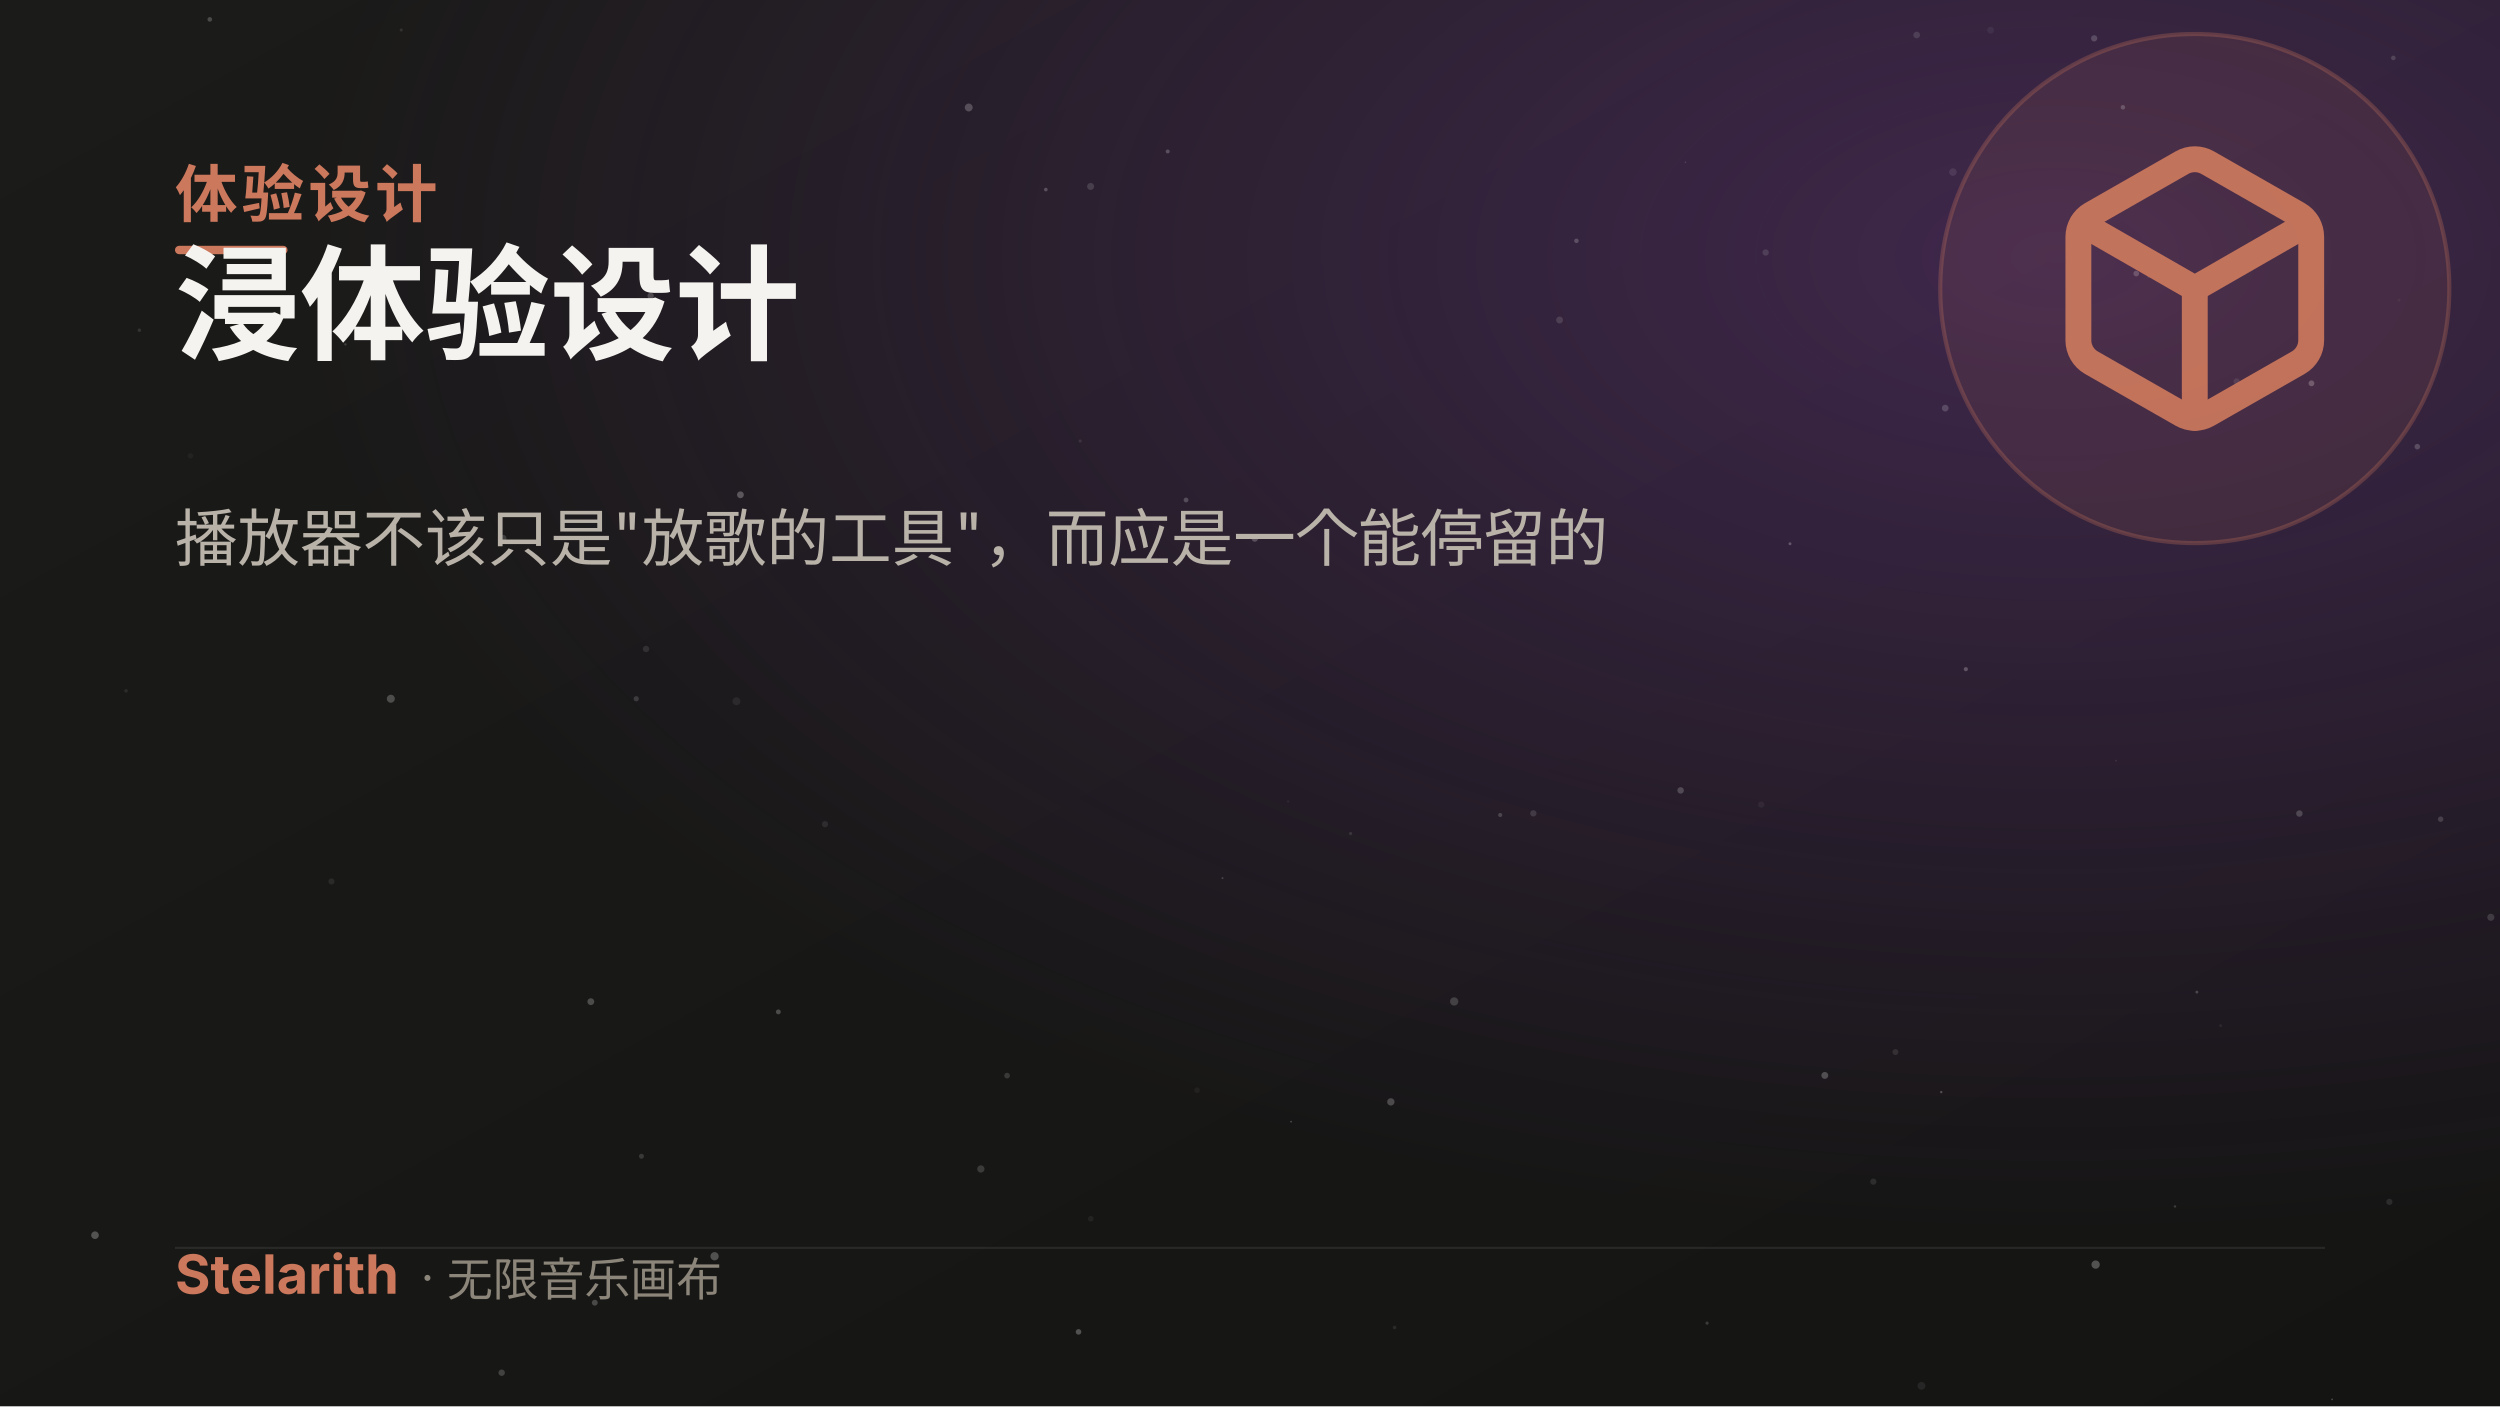
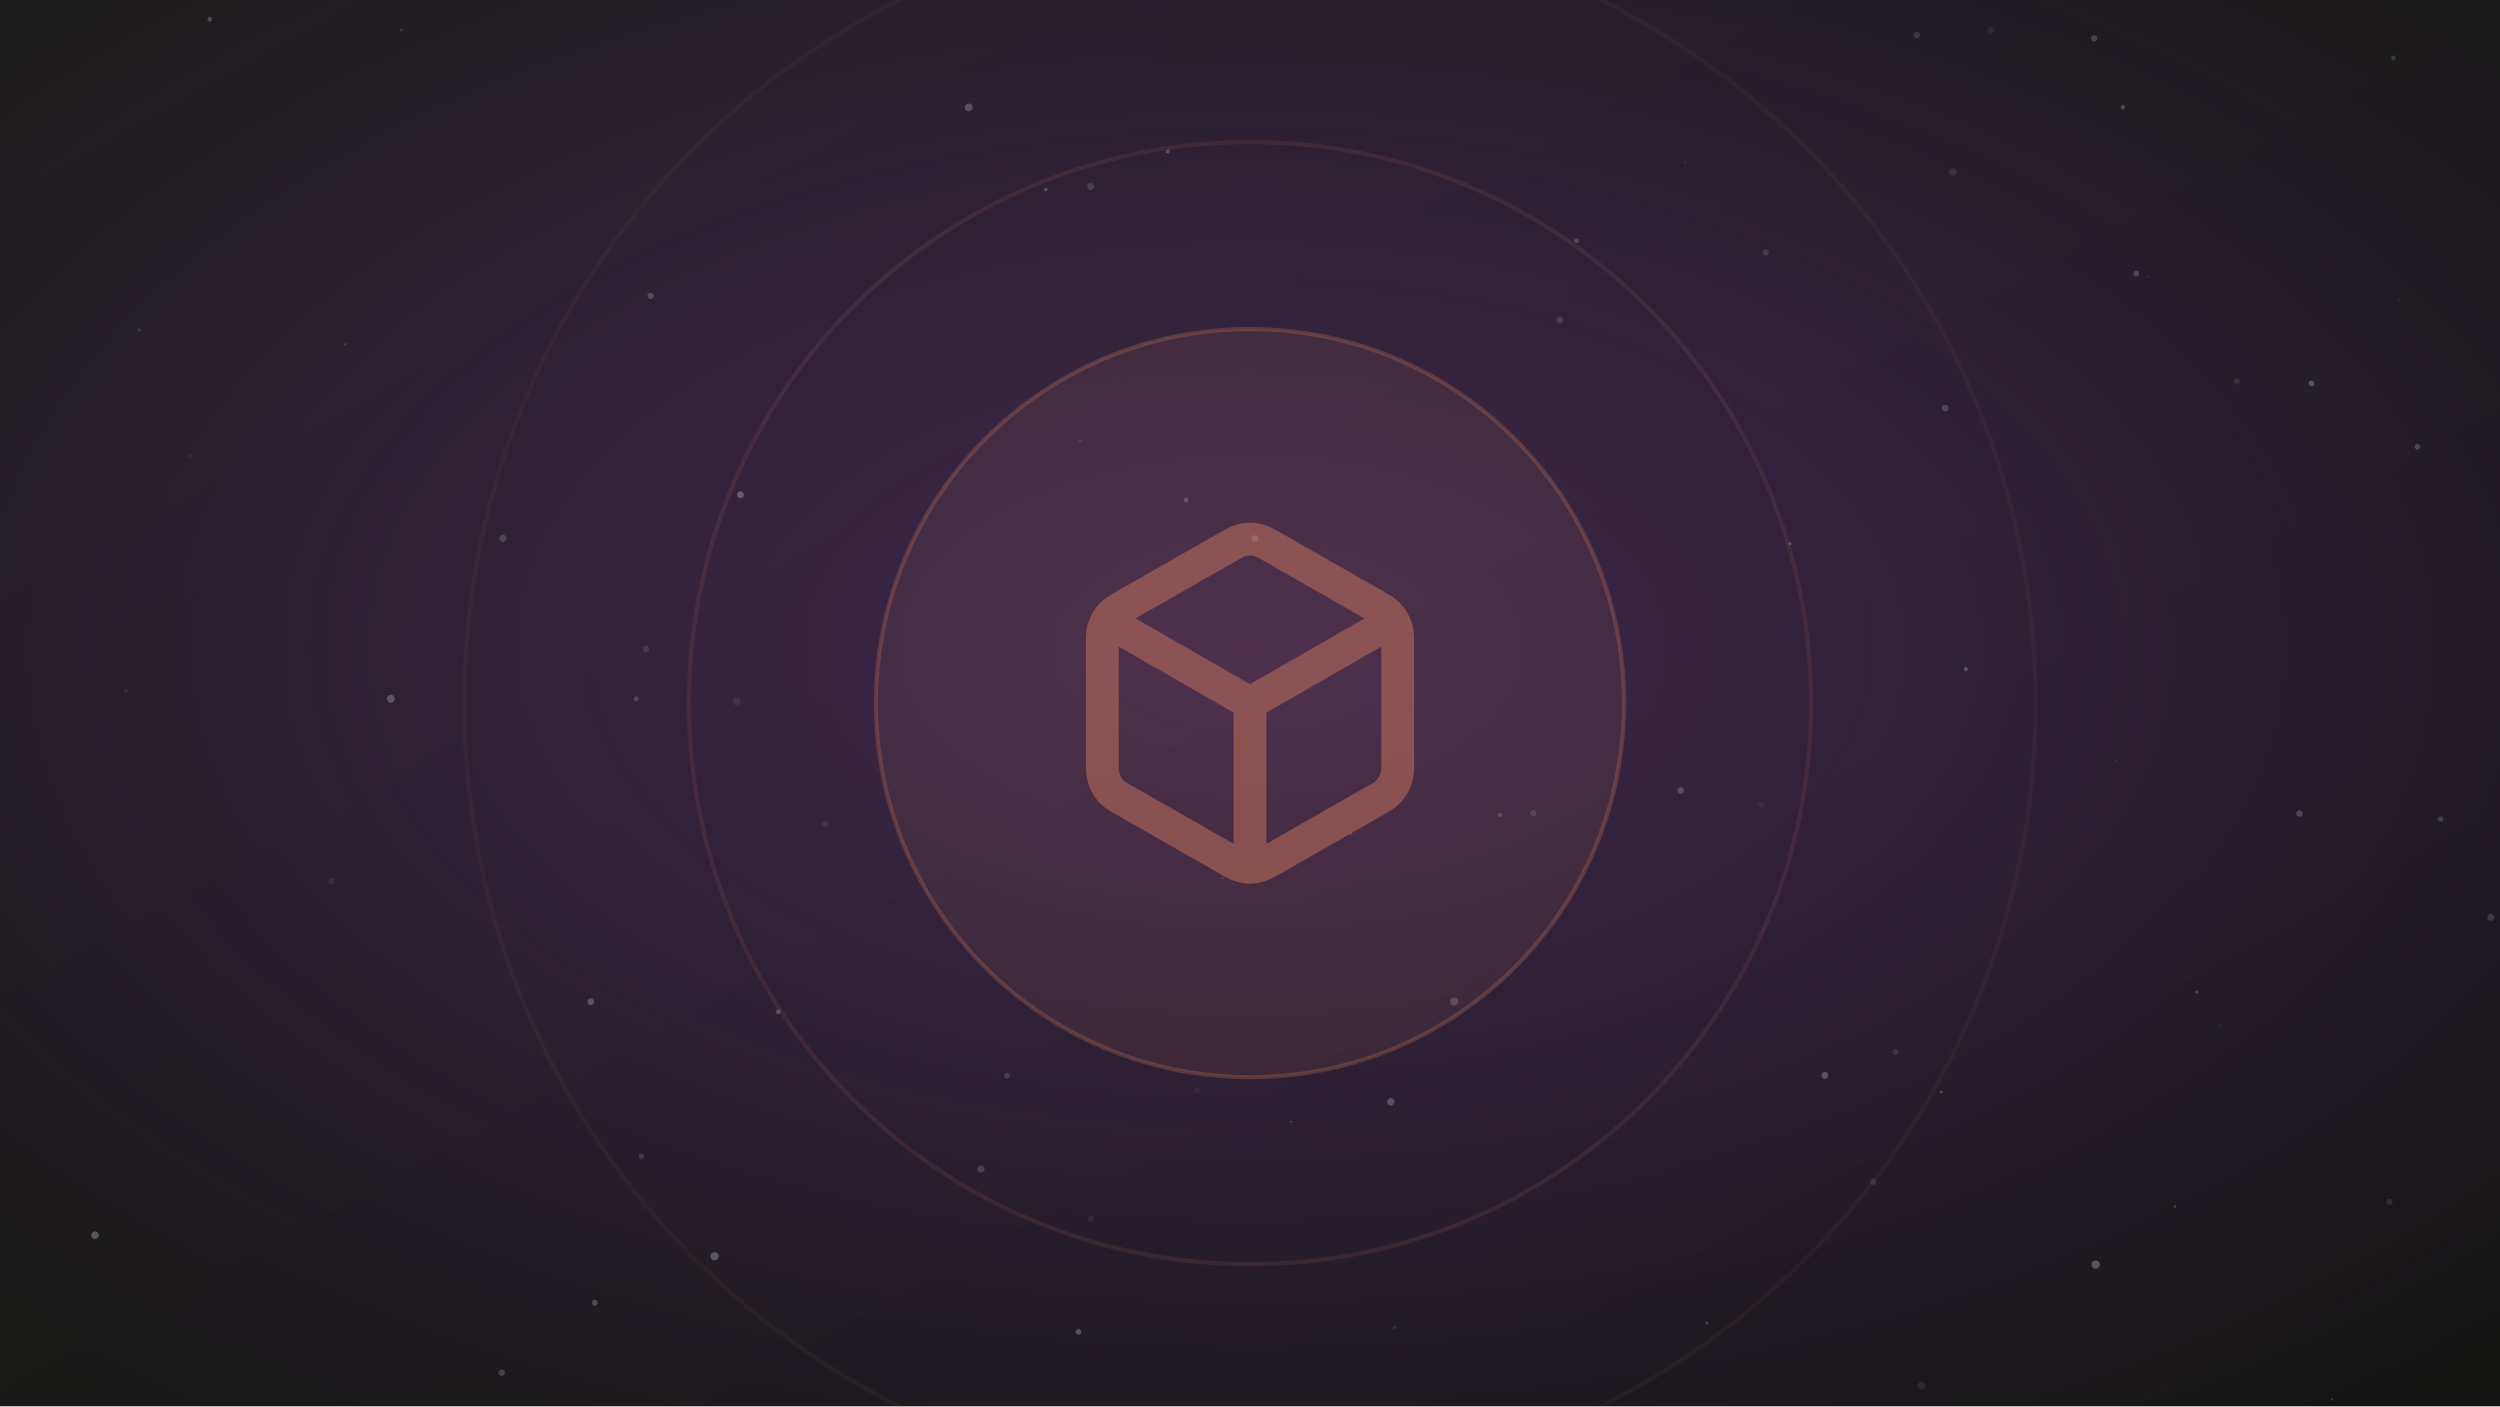
<svg xmlns="http://www.w3.org/2000/svg" width="1200" height="675" viewBox="0 0 1200 675" role="img" aria-label="体素世界与白噪音：本地播放器的沉浸体验设计">
  <defs>
    <linearGradient id="bg" x1="0" y1="0" x2="1" y2="1">
      <stop offset="0" stop-color="#1b1b19" />
      <stop offset="1" stop-color="#141413" />
    </linearGradient>
-     <radialGradient id="glow" cx="0.82" cy="0.18" r="0.7">
+     <radialGradient id="glow" cx="0.5" cy="0.46" r="0.7">
      <stop offset="0" stop-color="hsl(278 55% 55%)" stop-opacity="0.30" />
      <stop offset="1" stop-color="hsl(278 55% 55%)" stop-opacity="0" />
    </radialGradient>
  </defs>
  <rect width="1200" height="675" fill="url(#bg)" />
  <rect width="1200" height="675" fill="url(#glow)" />
  <circle cx="355.4" cy="237.5" r="1.64" fill="#ffffff" opacity="0.254" />
  <circle cx="1015.7" cy="365.1" r="0.43" fill="#ffffff" opacity="0.096" />
  <circle cx="1031.2" cy="132.9" r="0.45" fill="#ffffff" opacity="0.106" />
  <circle cx="586.8" cy="421.5" r="0.49" fill="#ffffff" opacity="0.173" />
  <circle cx="310.1" cy="311.5" r="1.53" fill="#ffffff" opacity="0.104" />
  <circle cx="1148.8" cy="27.8" r="1.10" fill="#ffffff" opacity="0.147" />
  <circle cx="648.3" cy="400.1" r="0.77" fill="#ffffff" opacity="0.110" />
  <circle cx="66.9" cy="158.5" r="0.84" fill="#ffffff" opacity="0.117" />
  <circle cx="307.9" cy="555.0" r="1.20" fill="#ffffff" opacity="0.145" />
  <circle cx="283.6" cy="480.8" r="1.65" fill="#ffffff" opacity="0.225" />
  <circle cx="1160.3" cy="214.4" r="1.33" fill="#ffffff" opacity="0.189" />
  <circle cx="819.4" cy="635.1" r="0.77" fill="#ffffff" opacity="0.163" />
  <circle cx="937.4" cy="82.6" r="1.81" fill="#ffffff" opacity="0.091" />
  <circle cx="373.6" cy="485.7" r="1.17" fill="#ffffff" opacity="0.230" />
  <circle cx="285.5" cy="625.3" r="1.41" fill="#ffffff" opacity="0.216" />
  <circle cx="931.8" cy="524.2" r="0.57" fill="#ffffff" opacity="0.244" />
  <circle cx="192.6" cy="14.4" r="0.73" fill="#ffffff" opacity="0.105" />
  <circle cx="240.8" cy="658.9" r="1.54" fill="#ffffff" opacity="0.186" />
  <circle cx="619.7" cy="538.4" r="0.42" fill="#ffffff" opacity="0.252" />
  <circle cx="483.4" cy="516.3" r="1.37" fill="#ffffff" opacity="0.147" />
  <circle cx="1073.6" cy="183.1" r="1.51" fill="#ffffff" opacity="0.090" />
  <circle cx="806.7" cy="379.4" r="1.56" fill="#ffffff" opacity="0.199" />
  <circle cx="159.1" cy="423.1" r="1.47" fill="#ffffff" opacity="0.082" />
  <circle cx="909.8" cy="505.0" r="1.43" fill="#ffffff" opacity="0.101" />
  <circle cx="465.0" cy="51.6" r="1.90" fill="#ffffff" opacity="0.216" />
  <circle cx="100.7" cy="9.3" r="1.11" fill="#ffffff" opacity="0.209" />
  <circle cx="756.7" cy="115.6" r="1.08" fill="#ffffff" opacity="0.201" />
  <circle cx="470.8" cy="561.1" r="1.75" fill="#ffffff" opacity="0.158" />
  <circle cx="353.5" cy="336.6" r="1.90" fill="#ffffff" opacity="0.070" />
  <circle cx="1195.6" cy="440.3" r="1.71" fill="#ffffff" opacity="0.146" />
  <circle cx="720.1" cy="391.2" r="0.99" fill="#ffffff" opacity="0.179" />
  <circle cx="312.3" cy="142.0" r="1.52" fill="#ffffff" opacity="0.199" />
  <circle cx="1025.4" cy="131.3" r="1.37" fill="#ffffff" opacity="0.201" />
  <circle cx="523.5" cy="89.5" r="1.69" fill="#ffffff" opacity="0.139" />
  <circle cx="517.7" cy="639.3" r="1.35" fill="#ffffff" opacity="0.256" />
  <circle cx="396.0" cy="395.6" r="1.50" fill="#ffffff" opacity="0.085" />
  <circle cx="698.0" cy="480.7" r="1.98" fill="#ffffff" opacity="0.173" />
  <circle cx="667.6" cy="528.9" r="1.77" fill="#ffffff" opacity="0.222" />
  <circle cx="1019.0" cy="51.5" r="1.09" fill="#ffffff" opacity="0.203" />
  <circle cx="859.2" cy="261.0" r="0.71" fill="#ffffff" opacity="0.240" />
  <circle cx="847.5" cy="121.2" r="1.52" fill="#ffffff" opacity="0.118" />
  <circle cx="518.5" cy="211.7" r="0.76" fill="#ffffff" opacity="0.091" />
  <circle cx="845.4" cy="386.2" r="1.51" fill="#ffffff" opacity="0.054" />
  <circle cx="933.7" cy="195.9" r="1.63" fill="#ffffff" opacity="0.175" />
  <circle cx="1119.4" cy="671.7" r="0.42" fill="#ffffff" opacity="0.253" />
  <circle cx="669.4" cy="637.2" r="0.85" fill="#ffffff" opacity="0.088" />
  <circle cx="955.5" cy="14.5" r="1.63" fill="#ffffff" opacity="0.058" />
  <circle cx="1171.5" cy="393.2" r="1.31" fill="#ffffff" opacity="0.158" />
  <circle cx="1005.2" cy="18.4" r="1.51" fill="#ffffff" opacity="0.178" />
  <circle cx="1146.9" cy="576.9" r="1.50" fill="#ffffff" opacity="0.098" />
  <circle cx="574.6" cy="523.3" r="1.36" fill="#ffffff" opacity="0.045" />
  <circle cx="569.3" cy="240.0" r="1.15" fill="#ffffff" opacity="0.205" />
  <circle cx="618.3" cy="384.7" r="0.54" fill="#ffffff" opacity="0.059" />
  <circle cx="920.0" cy="16.8" r="1.60" fill="#ffffff" opacity="0.119" />
  <circle cx="602.3" cy="258.5" r="1.55" fill="#ffffff" opacity="0.216" />
  <circle cx="305.4" cy="335.4" r="1.25" fill="#ffffff" opacity="0.150" />
  <circle cx="60.5" cy="331.6" r="0.85" fill="#ffffff" opacity="0.083" />
  <circle cx="943.6" cy="321.2" r="1.00" fill="#ffffff" opacity="0.236" />
  <circle cx="899.2" cy="567.2" r="1.50" fill="#ffffff" opacity="0.099" />
  <circle cx="1054.5" cy="476.2" r="0.70" fill="#ffffff" opacity="0.196" />
  <circle cx="1005.9" cy="607.0" r="1.99" fill="#ffffff" opacity="0.259" />
  <circle cx="343.0" cy="603.0" r="1.98" fill="#ffffff" opacity="0.251" />
  <circle cx="809.0" cy="77.9" r="0.42" fill="#ffffff" opacity="0.123" />
  <circle cx="875.9" cy="516.2" r="1.66" fill="#ffffff" opacity="0.236" />
  <circle cx="502.0" cy="91.0" r="0.88" fill="#ffffff" opacity="0.220" />
  <circle cx="1044.0" cy="579.1" r="0.58" fill="#ffffff" opacity="0.170" />
  <circle cx="523.6" cy="585.0" r="1.36" fill="#ffffff" opacity="0.056" />
  <circle cx="45.6" cy="592.9" r="1.83" fill="#ffffff" opacity="0.254" />
  <circle cx="1065.9" cy="492.3" r="0.71" fill="#ffffff" opacity="0.062" />
  <circle cx="560.5" cy="72.7" r="0.96" fill="#ffffff" opacity="0.211" />
  <circle cx="1109.5" cy="184.0" r="1.40" fill="#ffffff" opacity="0.242" />
  <circle cx="165.8" cy="165.3" r="0.58" fill="#ffffff" opacity="0.153" />
  <circle cx="187.6" cy="335.4" r="1.92" fill="#ffffff" opacity="0.230" />
  <circle cx="748.6" cy="153.6" r="1.66" fill="#ffffff" opacity="0.125" />
  <circle cx="241.4" cy="258.4" r="1.72" fill="#ffffff" opacity="0.161" />
  <circle cx="736.0" cy="390.4" r="1.52" fill="#ffffff" opacity="0.132" />
  <circle cx="922.3" cy="665.2" r="1.88" fill="#ffffff" opacity="0.077" />
  <circle cx="1151.6" cy="144.1" r="0.74" fill="#ffffff" opacity="0.040" />
  <circle cx="1103.7" cy="390.5" r="1.56" fill="#ffffff" opacity="0.191" />
  <circle cx="91.4" cy="218.8" r="1.30" fill="#ffffff" opacity="0.042" />
-   <circle cx="1053.5" cy="138.5" r="122.18" fill="#cc785c" fill-opacity="0.10" />
-   <circle cx="1053.5" cy="138.5" r="122.18" fill="none" stroke="#cc785c" stroke-opacity="0.28" stroke-width="2" />
-   <g transform="translate(979 64) scale(6.2083)" fill="none" stroke="#cc785c" stroke-width="2" stroke-linecap="round" stroke-linejoin="round" opacity="0.92">
+   <circle cx="600" cy="337.5" r="269.3" fill="none" stroke="#cc785c" stroke-opacity="0.12" stroke-width="2" />
+   <circle cx="600" cy="337.5" r="377.1" fill="none" stroke="#cc785c" stroke-opacity="0.06" stroke-width="2" />
+   <circle cx="600" cy="337.5" r="179.55" fill="#cc785c" fill-opacity="0.10" />
+   <circle cx="600" cy="337.5" r="179.55" fill="none" stroke="#cc785c" stroke-opacity="0.28" stroke-width="2" />
+   <g transform="translate(505.5 243.0) scale(7.875)" fill="none" stroke="#cc785c" stroke-width="2" stroke-linecap="round" stroke-linejoin="round" opacity="0.5">
    <path d="M21 8a2 2 0 0 0-1-1.73l-7-4a2 2 0 0 0-2 0l-7 4A2 2 0 0 0 3 8v8a2 2 0 0 0 1 1.73l7 4a2 2 0 0 0 2 0l7-4A2 2 0 0 0 21 16Z" />
    <path d="m3.3 7 8.7 5 8.7-5" />
    <path d="M12 22V12" />
  </g>
-   <text x="84" y="104" font-family="Inter, 'Noto Sans SC', 'Microsoft YaHei', 'PingFang SC', 'Source Han Sans SC', sans-serif" font-size="30" font-weight="600" letter-spacing="2" fill="#cc785c">体验设计</text>
-   <rect x="84" y="118" width="54" height="4" rx="2" fill="#cc785c" />
-   <text x="84" y="168" font-family="Inter, 'Noto Sans SC', 'Microsoft YaHei', 'PingFang SC', 'Source Han Sans SC', sans-serif" font-size="60" font-weight="700" fill="#f5f3ef">浸体验设计</text>
-   <text x="84" y="269.2" font-family="Inter, 'Noto Sans SC', 'Microsoft YaHei', 'PingFang SC', 'Source Han Sans SC', sans-serif" font-size="30" fill="#b8b2a8">播放器不该只是"放歌的工具"，而应是一个能停留的</text>
-   <line x1="84" y1="599" x2="1116" y2="599" stroke="#ffffff" stroke-opacity="0.08" stroke-width="1" />
-   <text x="84" y="621" font-family="Inter, 'Noto Sans SC', 'Microsoft YaHei', 'PingFang SC', 'Source Han Sans SC', sans-serif" font-size="26" font-weight="700" fill="#cc785c">Stelarith</text>
-   <text x="202" y="621" font-family="Inter, 'Noto Sans SC', 'Microsoft YaHei', 'PingFang SC', 'Source Han Sans SC', sans-serif" font-size="22" fill="#8c857a">· 无限音乐画布</text>
</svg>
